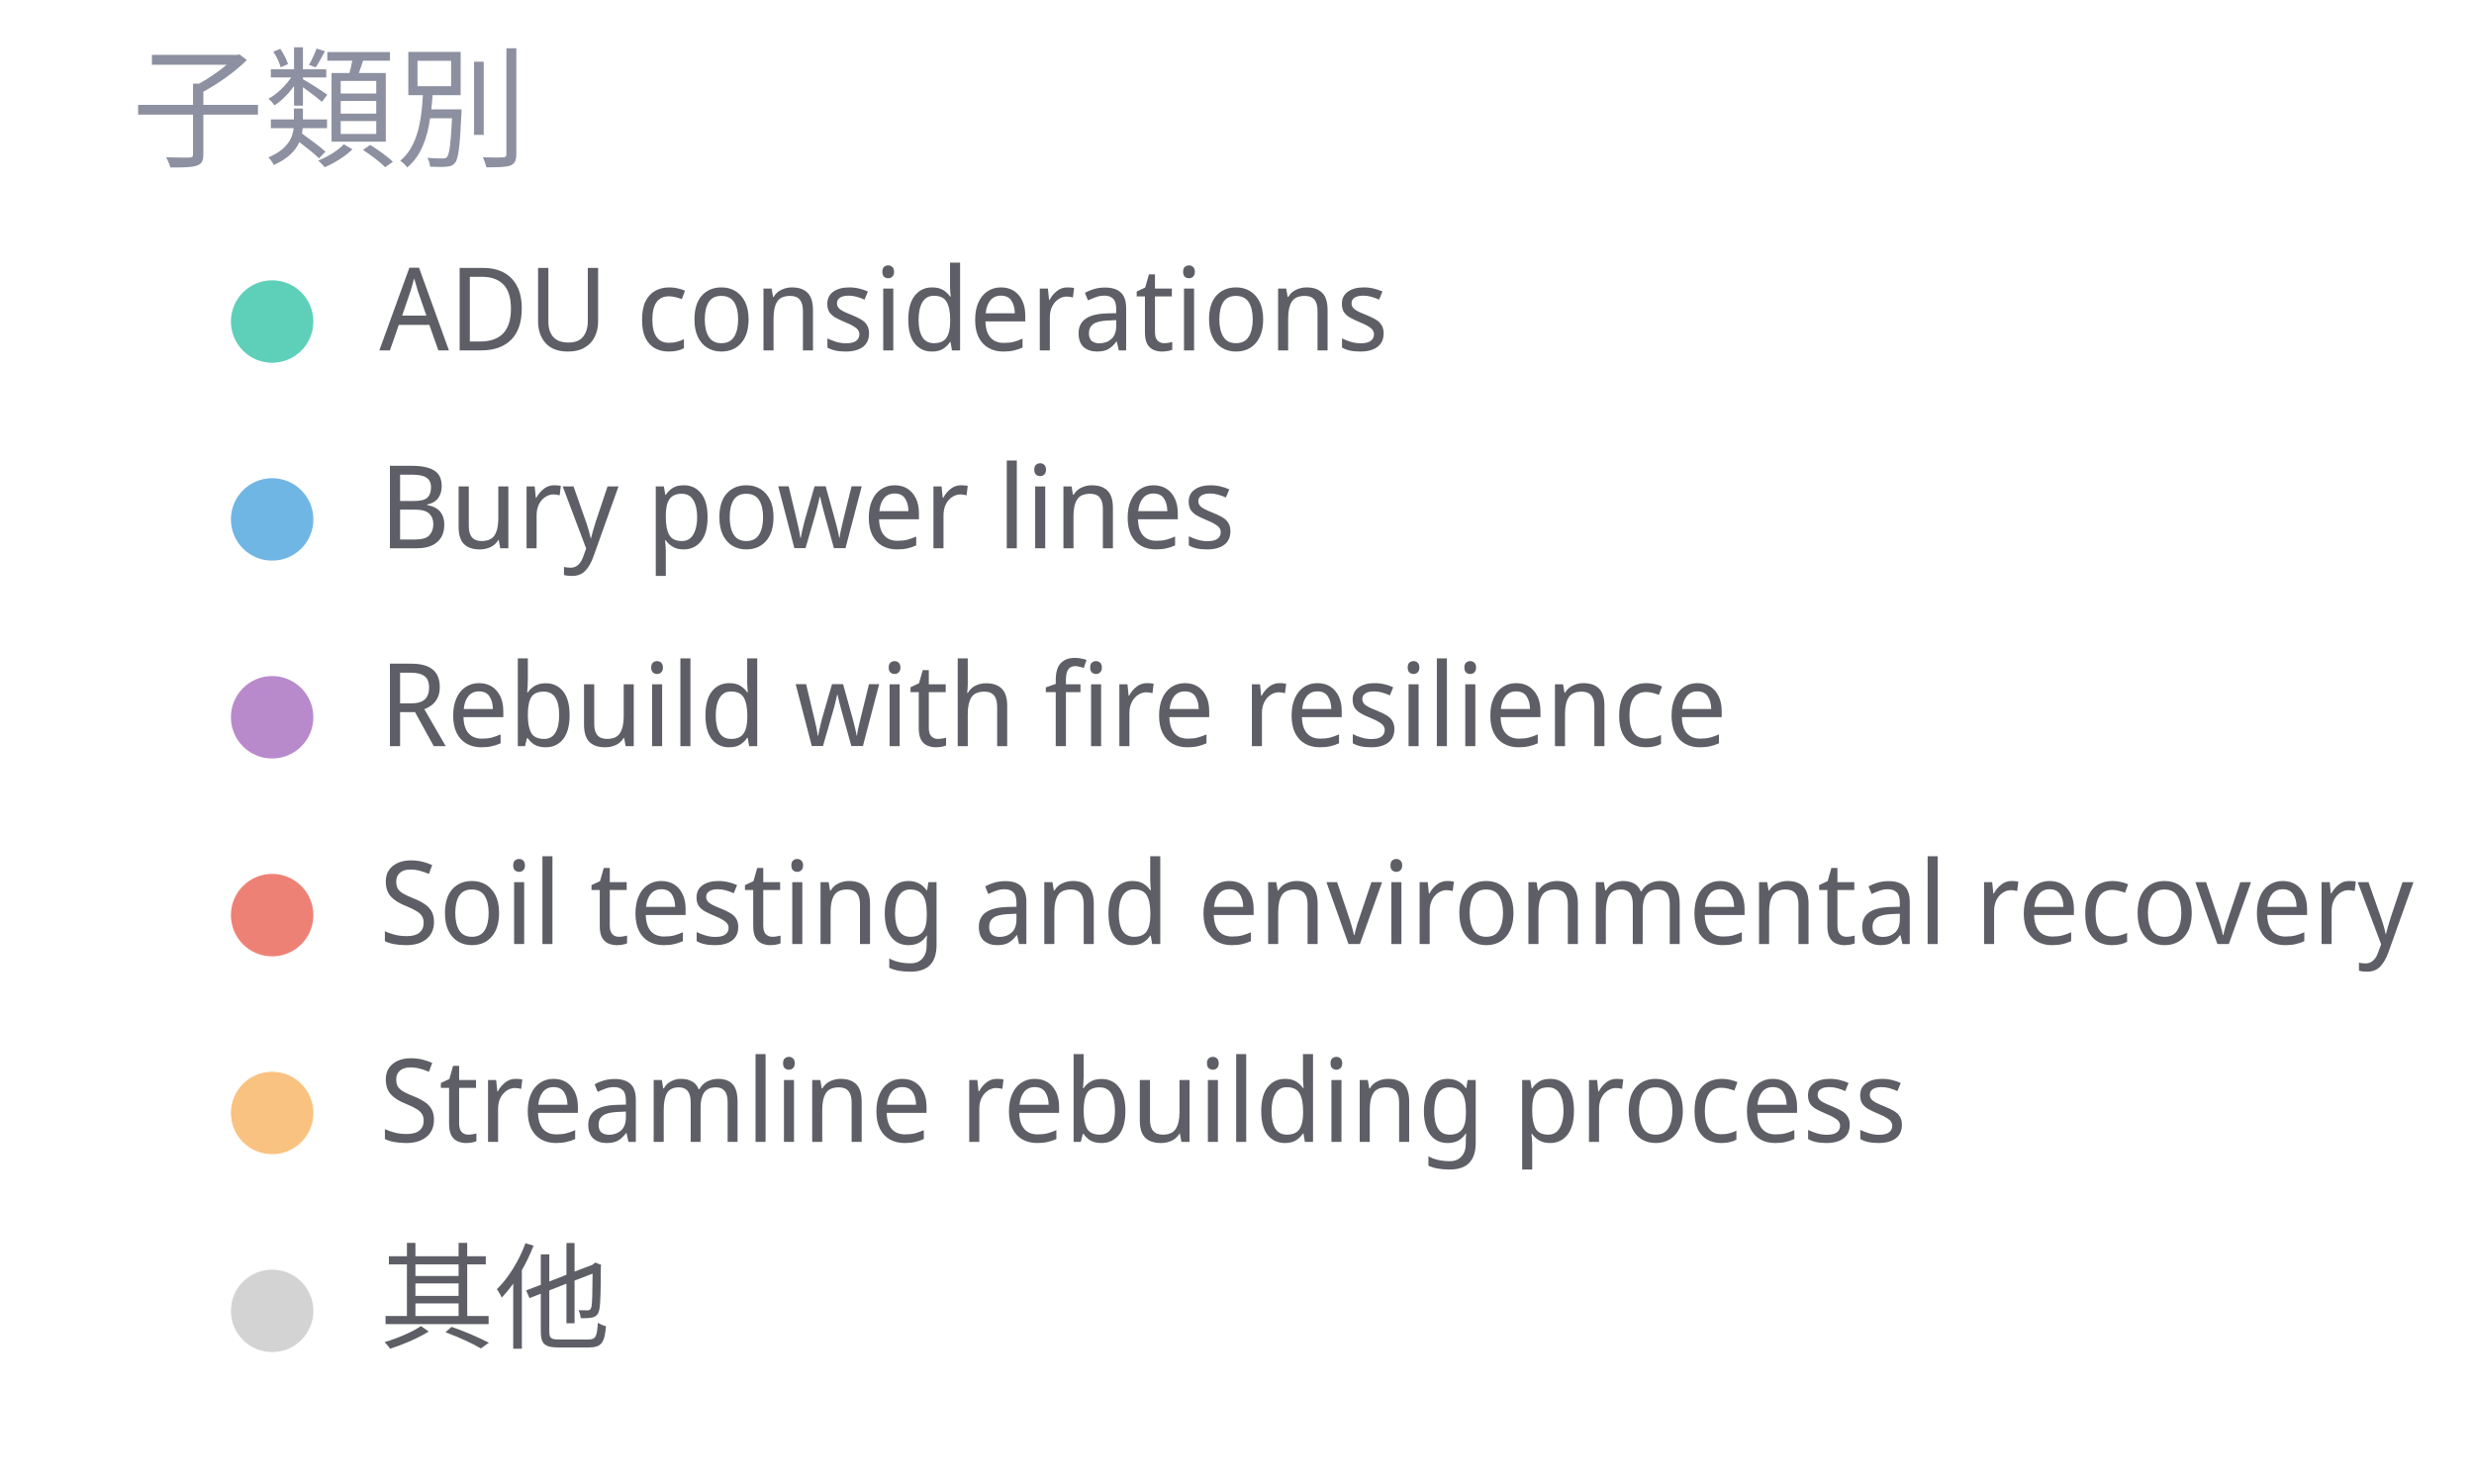
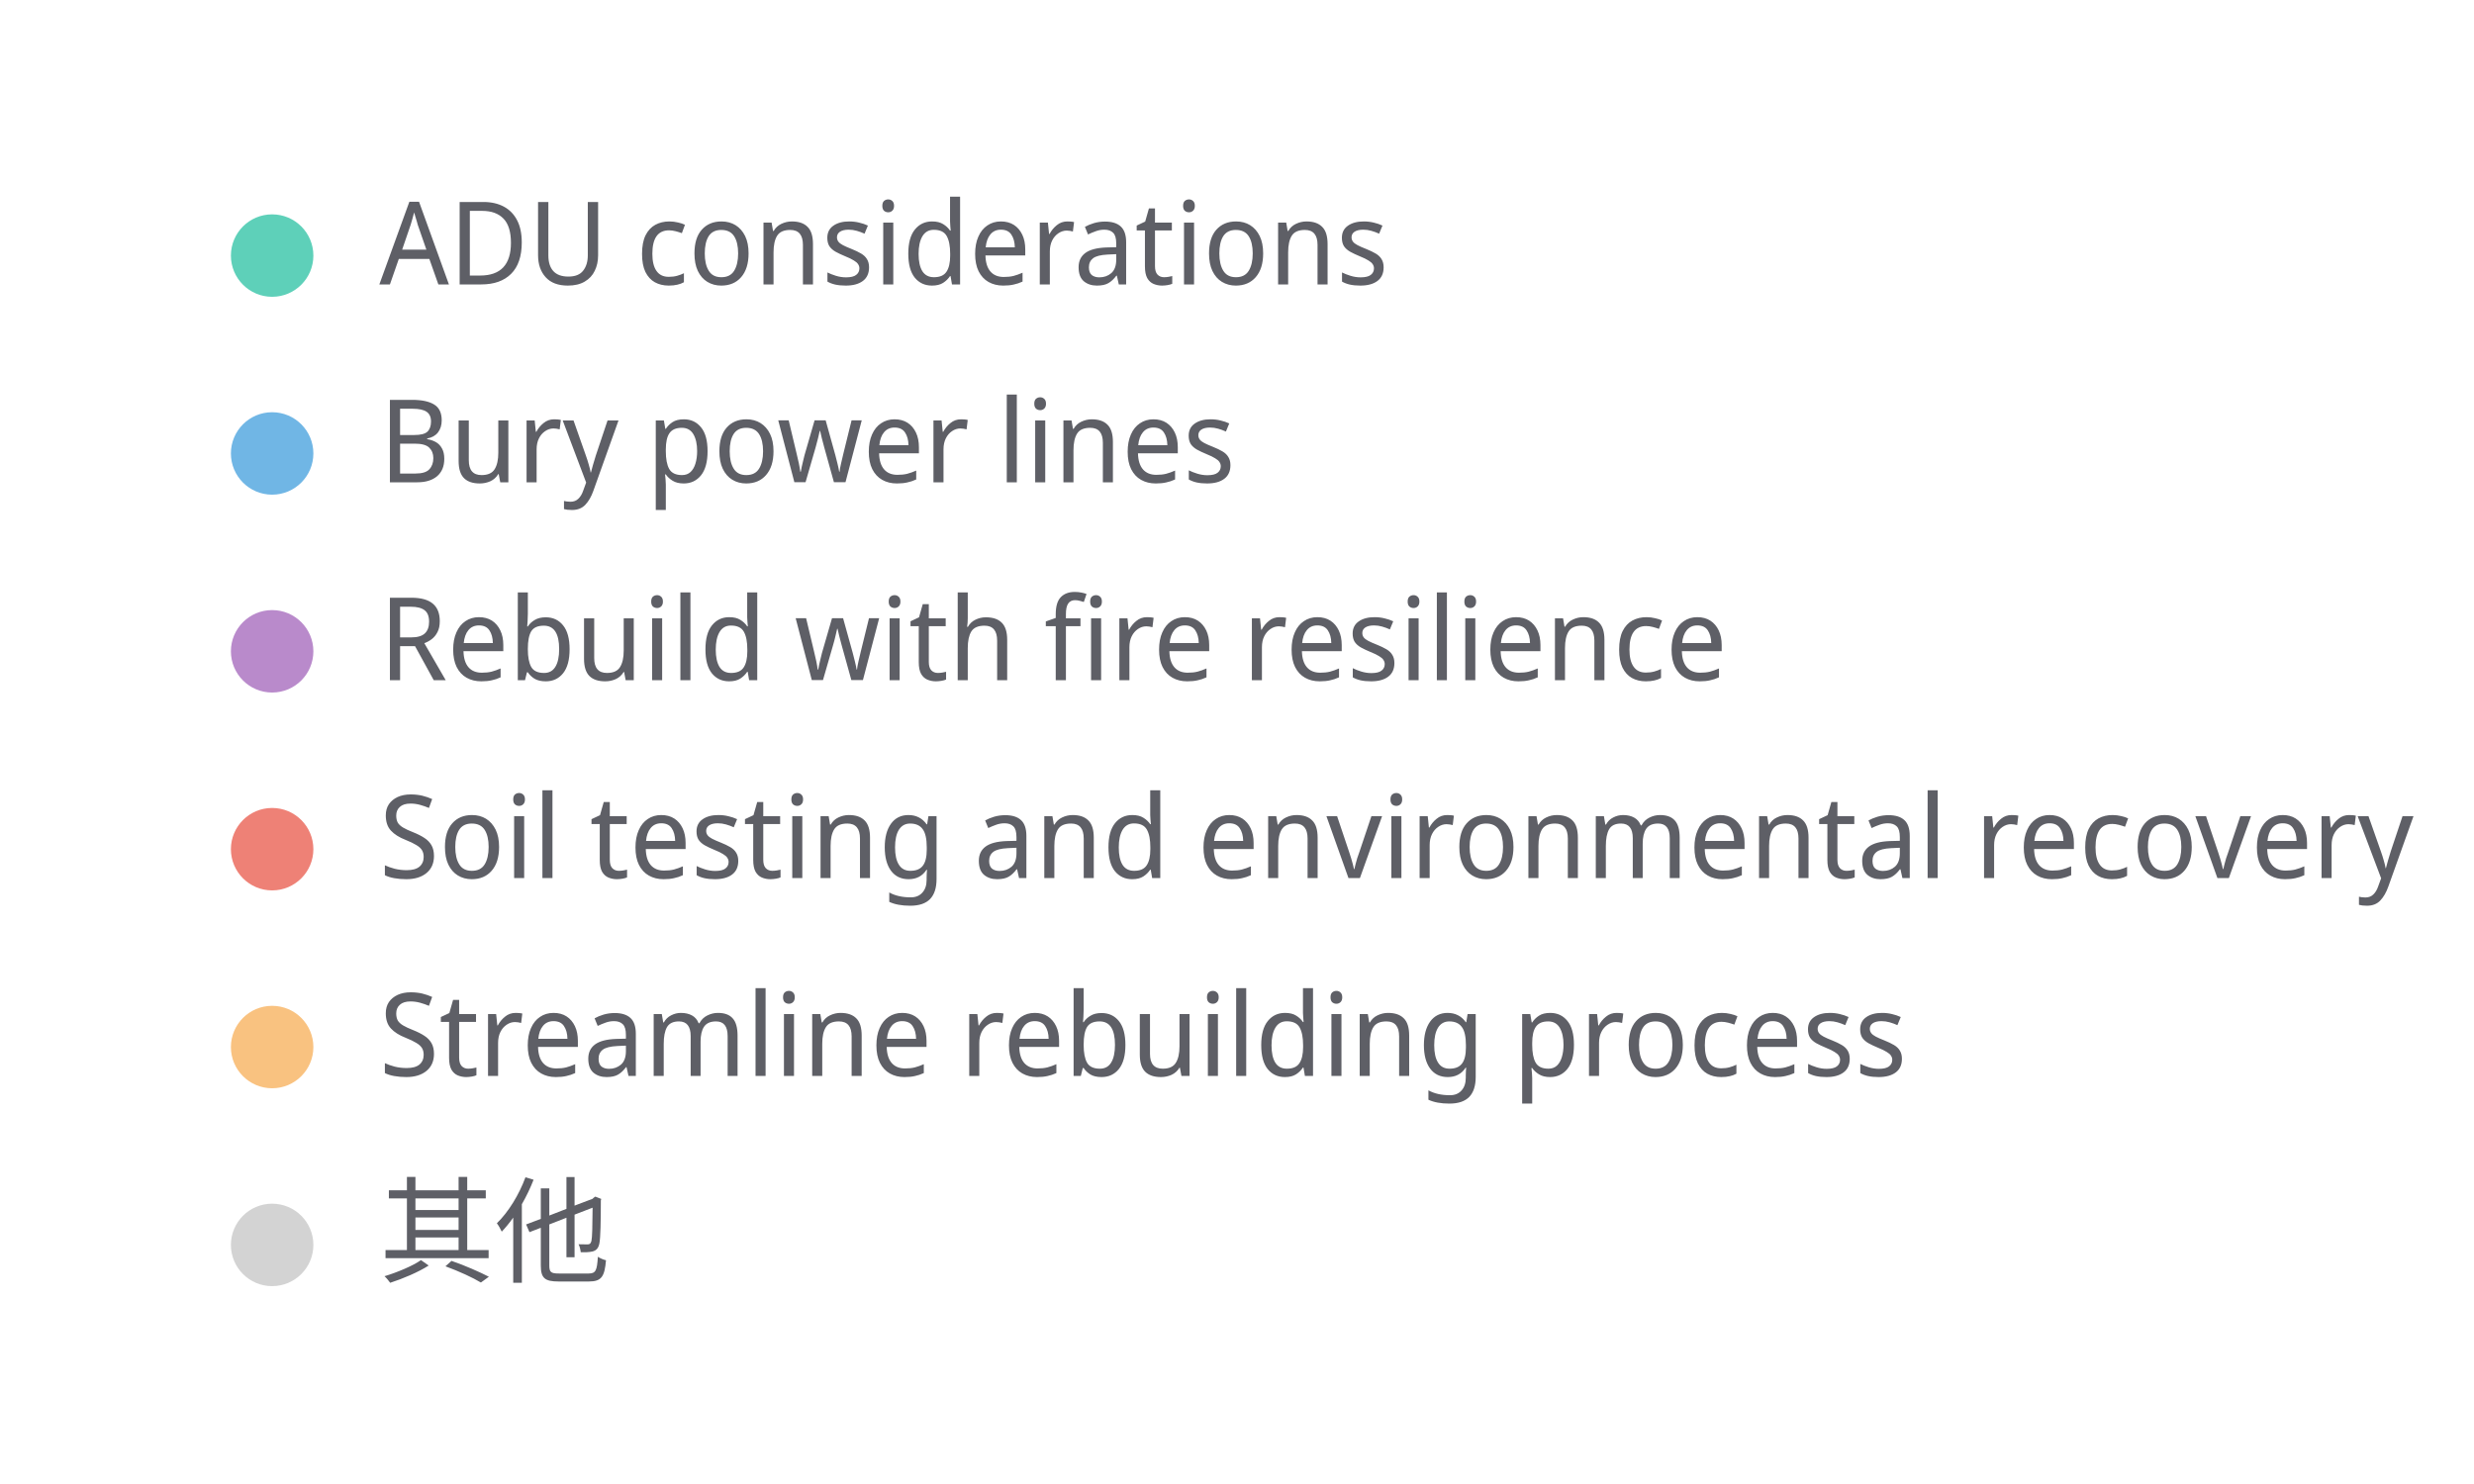
<svg xmlns="http://www.w3.org/2000/svg" width="300" height="180" viewBox="0 0 300 180" preserveAspectRatio="xMidYMid meet">
-   <text x="16" y="19" font-family="Noto Sans Display" font-size="16" font-weight="400" fill="#8c90a0">子類別</text>
-   <circle cx="33" cy="39" r="5" fill="#5ed0b9" fill-opacity="1.0" stroke="none" stroke-width="0.5" />
-   <text fill="#5e5f66" x="46" y="42.5" font-family="Noto Sans Display" font-size="14">ADU considerations</text>
-   <circle cx="33" cy="63" r="5" fill="#70b6e5" fill-opacity="1.0" stroke="none" stroke-width="0.5" />
-   <text fill="#5e5f66" x="46" y="66.5" font-family="Noto Sans Display" font-size="14">Bury power lines</text>
-   <circle cx="33" cy="87" r="5" fill="#b98acb" fill-opacity="1.0" stroke="none" stroke-width="0.5" />
-   <text fill="#5e5f66" x="46" y="90.5" font-family="Noto Sans Display" font-size="14">Rebuild with fire resilience</text>
-   <circle cx="33" cy="111" r="5" fill="#ee8176" fill-opacity="1.0" stroke="none" stroke-width="0.5" />
-   <text fill="#5e5f66" x="46" y="114.5" font-family="Noto Sans Display" font-size="14">Soil testing and environmental recovery</text>
-   <circle cx="33" cy="135" r="5" fill="#f9c280" fill-opacity="1.0" stroke="none" stroke-width="0.5" />
-   <text fill="#5e5f66" x="46" y="138.5" font-family="Noto Sans Display" font-size="14">Streamline rebuilding process</text>
-   <circle cx="33" cy="159" r="5" fill="lightgray" fill-opacity="1.0" stroke="none" stroke-width="0.5" />
-   <text fill="#5e5f66" x="46" y="162.5" font-family="Noto Sans Display" font-size="14">其他</text>
+   <circle cx="33" cy="31" r="5" fill="#5ed0b9" fill-opacity="1.0" stroke="none" stroke-width="0.5" />
+   <text fill="#5e5f66" x="46" y="34.5" font-family="Noto Sans Display" font-size="14">ADU considerations</text>
+   <circle cx="33" cy="55" r="5" fill="#70b6e5" fill-opacity="1.0" stroke="none" stroke-width="0.5" />
+   <text fill="#5e5f66" x="46" y="58.5" font-family="Noto Sans Display" font-size="14">Bury power lines</text>
+   <circle cx="33" cy="79" r="5" fill="#b98acb" fill-opacity="1.0" stroke="none" stroke-width="0.5" />
+   <text fill="#5e5f66" x="46" y="82.5" font-family="Noto Sans Display" font-size="14">Rebuild with fire resilience</text>
+   <circle cx="33" cy="103" r="5" fill="#ee8176" fill-opacity="1.0" stroke="none" stroke-width="0.5" />
+   <text fill="#5e5f66" x="46" y="106.5" font-family="Noto Sans Display" font-size="14">Soil testing and environmental recovery</text>
+   <circle cx="33" cy="127" r="5" fill="#f9c280" fill-opacity="1.0" stroke="none" stroke-width="0.5" />
+   <text fill="#5e5f66" x="46" y="130.5" font-family="Noto Sans Display" font-size="14">Streamline rebuilding process</text>
+   <circle cx="33" cy="151" r="5" fill="lightgray" fill-opacity="1.0" stroke="none" stroke-width="0.5" />
+   <text fill="#5e5f66" x="46" y="154.5" font-family="Noto Sans Display" font-size="14">其他</text>
</svg>
